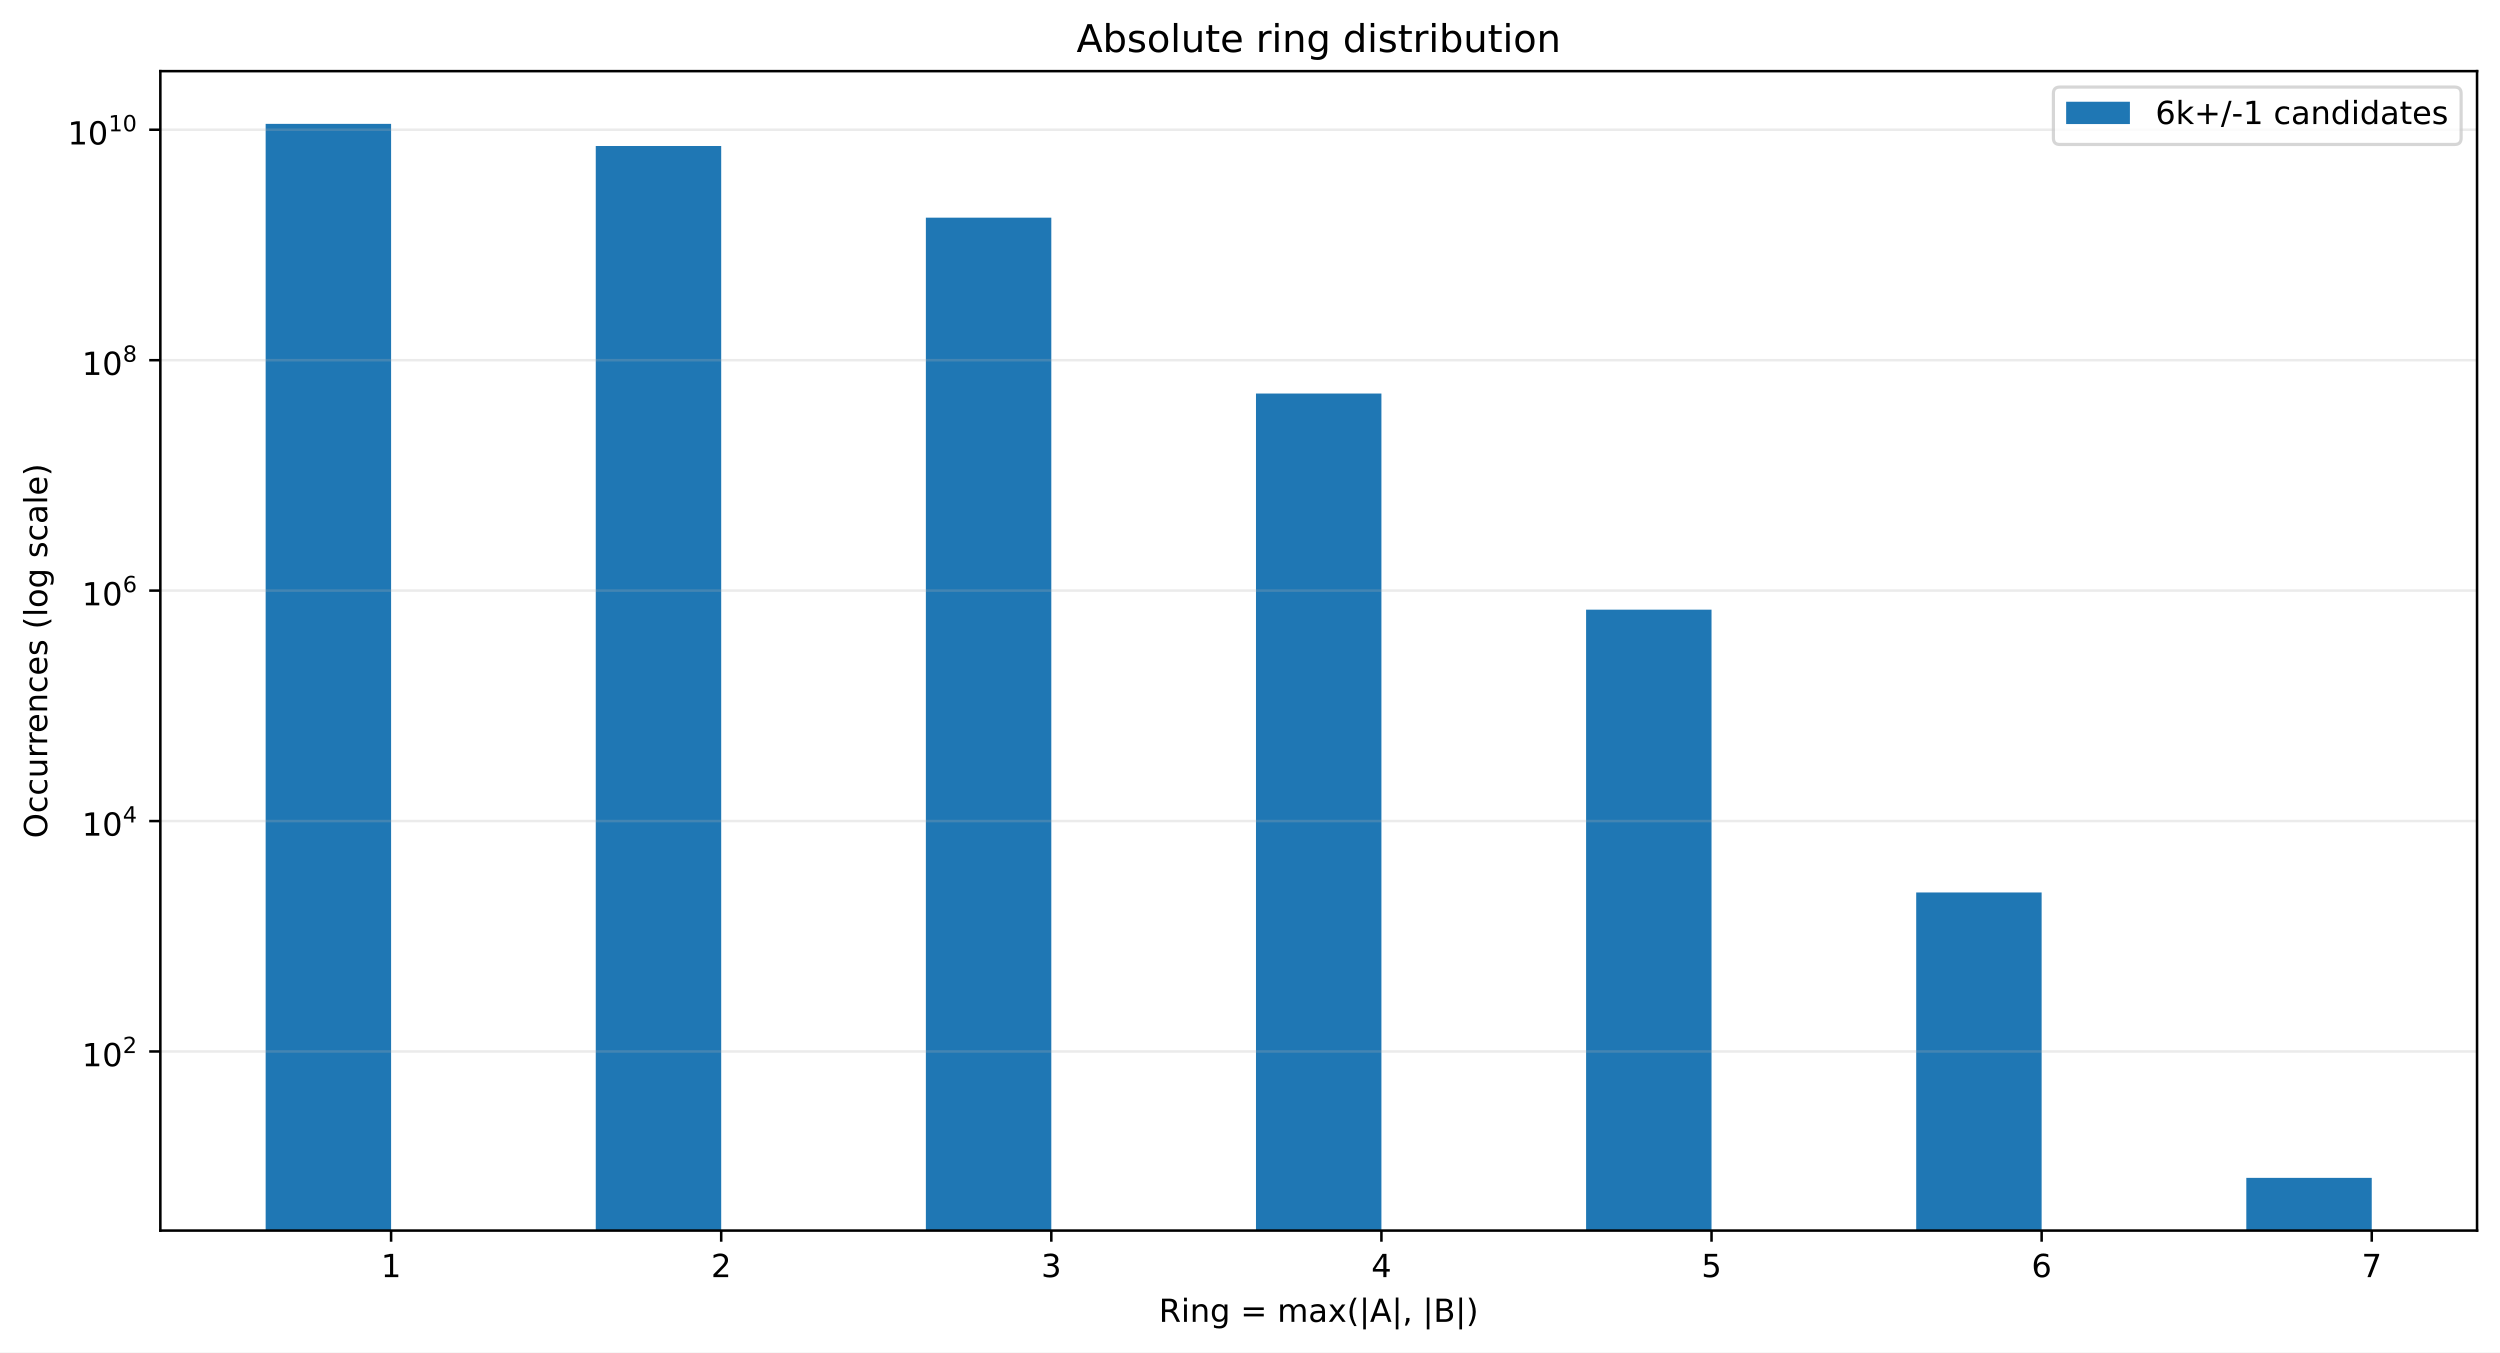
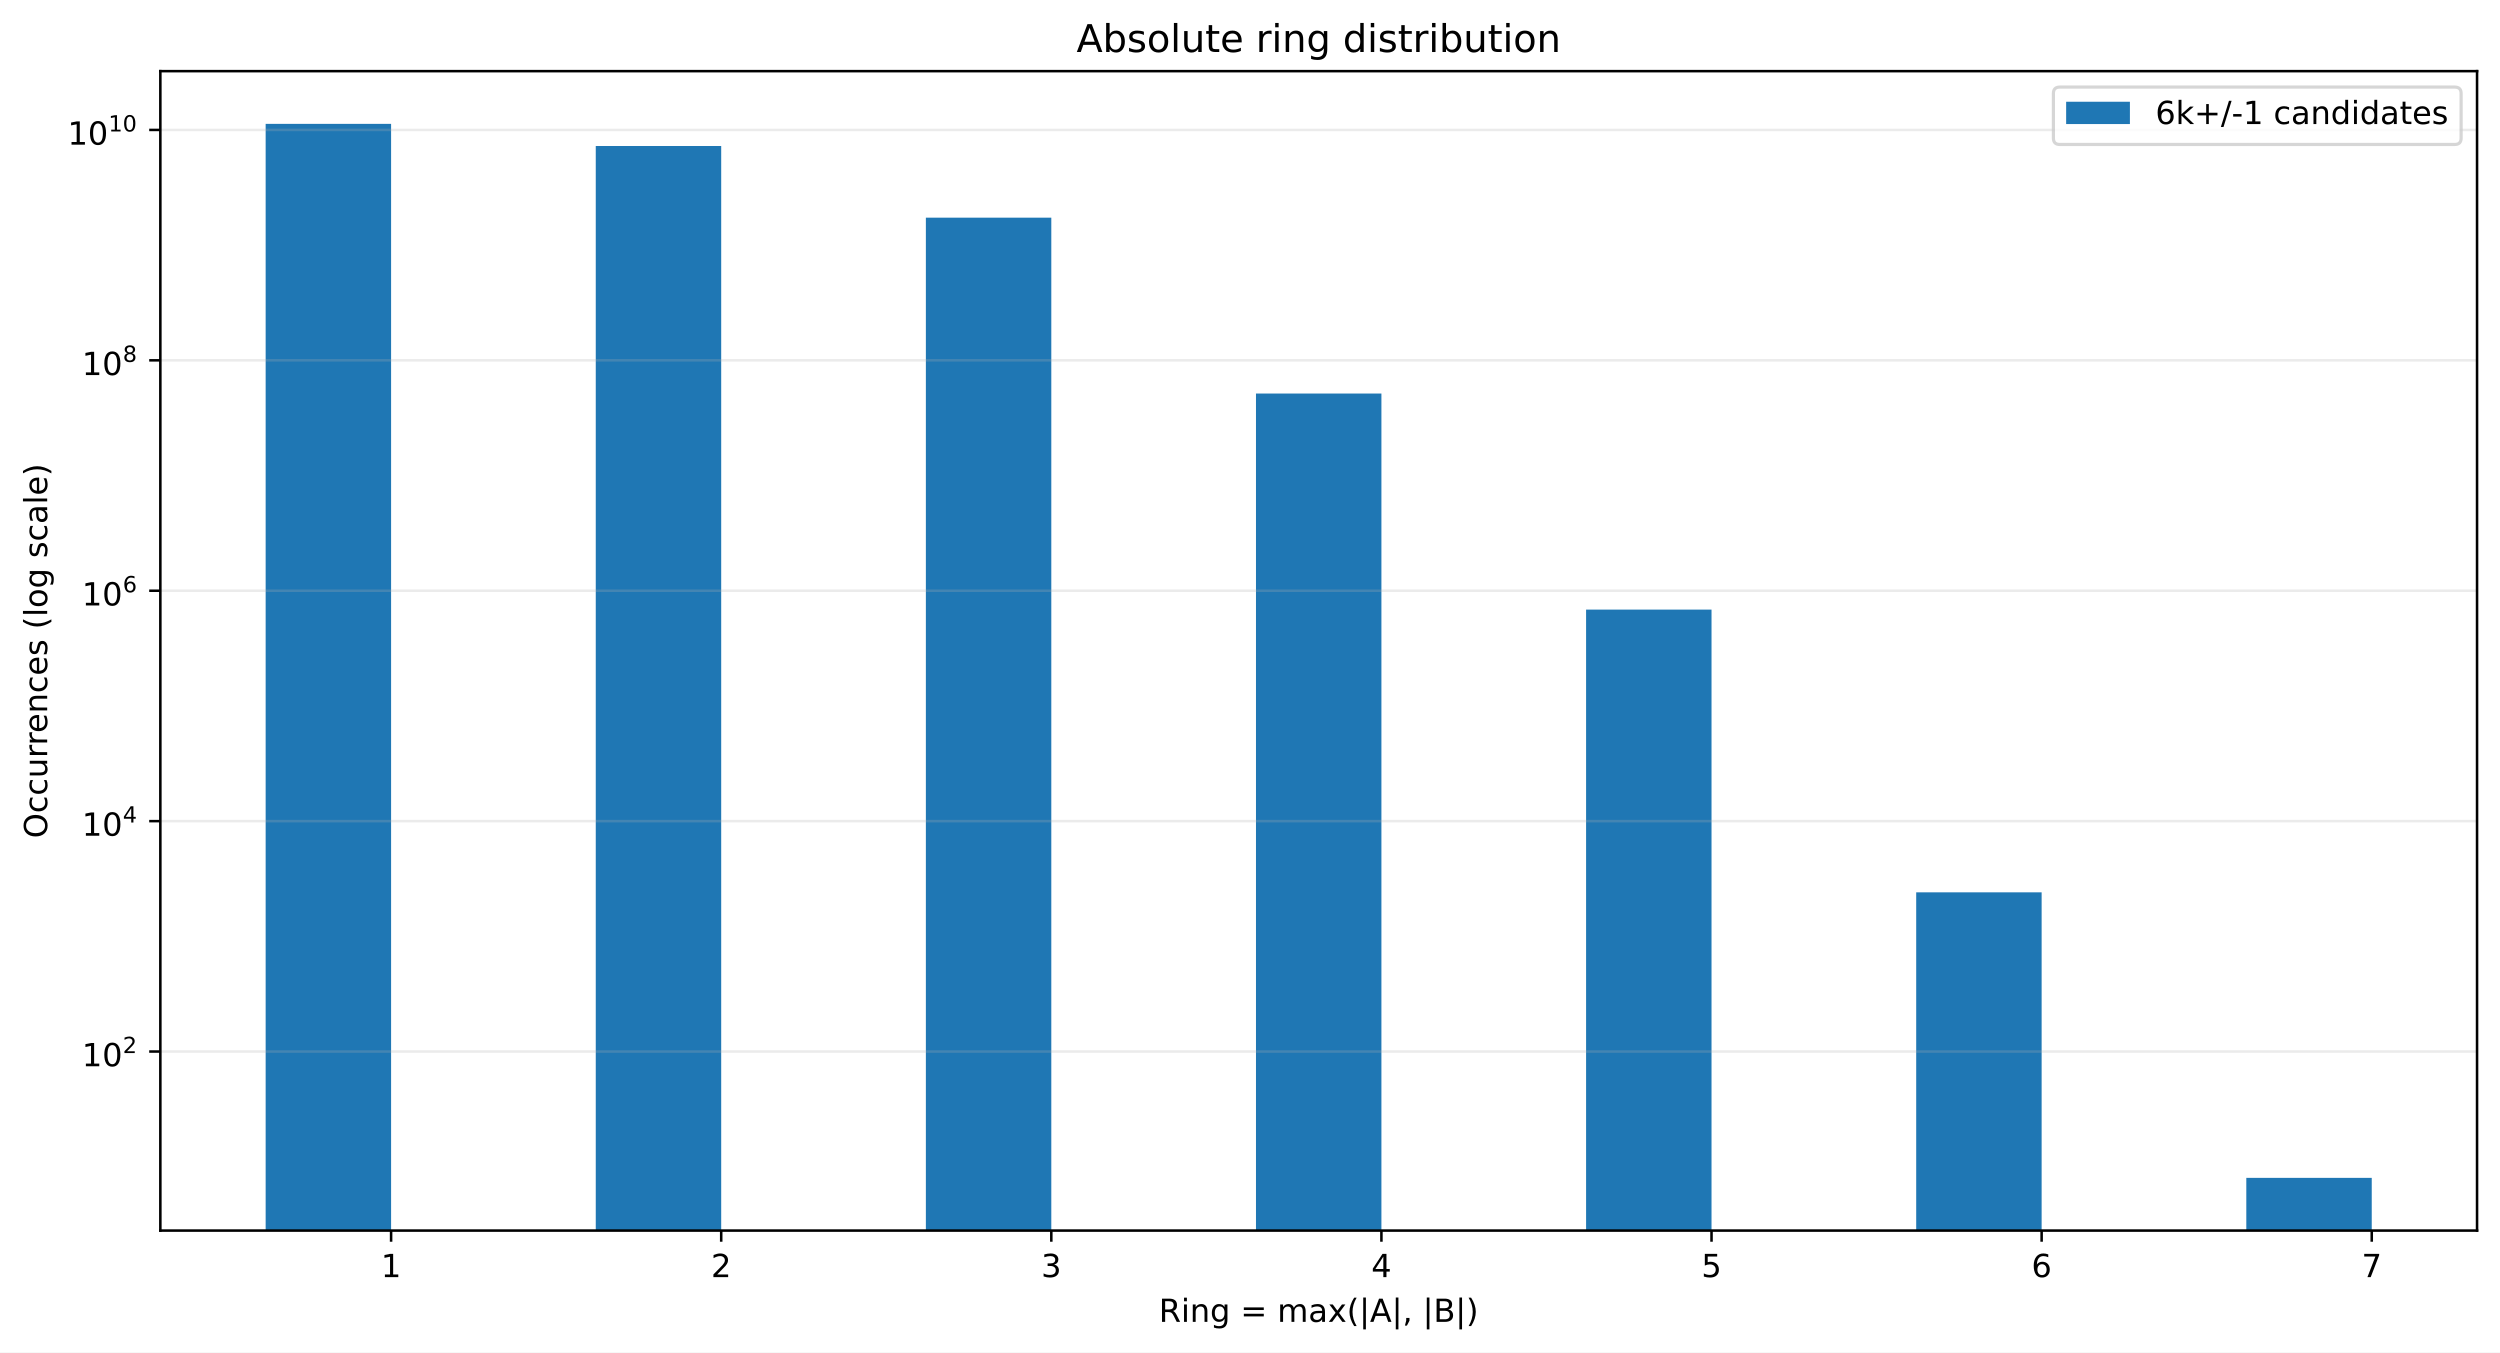
<svg xmlns="http://www.w3.org/2000/svg" xmlns:xlink="http://www.w3.org/1999/xlink" width="784.258pt" height="424.28pt" viewBox="0 0 784.258 424.28" version="1.1">
  <defs>
    <style type="text/css">*{stroke-linejoin: round; stroke-linecap: butt}</style>
  </defs>
  <g id="figure_1">
    <g id="patch_1">
      <path d="M 0 424.28  L 784.258 424.28  L 784.258 0  L 0 0  z " style="fill: #ffffff" />
    </g>
    <g id="axes_1">
      <g id="patch_2">
        <path d="M 50.301 386.036  L 777.058 386.036  L 777.058 22.318  L 50.301 22.318  z " style="fill: #ffffff" />
      </g>
      <g id="patch_3">
-         <path d="M 83.335 36546.761  L 122.687 36546.761  L 122.687 38.851  L 83.335 38.851  z " clip-path="url(#pe6fa61dcc2)" style="fill: #1f77b4" />
+         <path d="M 83.335 36540.573  L 122.687 36540.573  L 122.687 38.851  L 83.335 38.851  z " clip-path="url(#p8b583765a0)" style="fill: #1f77b4" />
      </g>
      <g id="patch_4">
-         <path d="M 186.891 36546.761  L 226.243 36546.761  L 226.243 45.808  L 186.891 45.808  z " clip-path="url(#pe6fa61dcc2)" style="fill: #1f77b4" />
+         <path d="M 186.891 36540.573  L 226.243 36540.573  L 226.243 45.807  L 186.891 45.807  z " clip-path="url(#p8b583765a0)" style="fill: #1f77b4" />
      </g>
      <g id="patch_5">
-         <path d="M 290.448 36546.761  L 329.799 36546.761  L 329.799 68.279  L 290.448 68.279  z " clip-path="url(#pe6fa61dcc2)" style="fill: #1f77b4" />
+         <path d="M 290.448 36540.573  L 329.799 36540.573  L 329.799 68.273  L 290.448 68.273  z " clip-path="url(#p8b583765a0)" style="fill: #1f77b4" />
      </g>
      <g id="patch_6">
-         <path d="M 394.004 36546.761  L 433.355 36546.761  L 433.355 123.457  L 394.004 123.457  z " clip-path="url(#pe6fa61dcc2)" style="fill: #1f77b4" />
+         <path d="M 394.004 36540.573  L 433.355 36540.573  L 433.355 123.443  L 394.004 123.443  z " clip-path="url(#p8b583765a0)" style="fill: #1f77b4" />
      </g>
      <g id="patch_7">
-         <path d="M 497.56 36546.761  L 536.912 36546.761  L 536.912 191.255  L 497.56 191.255  z " clip-path="url(#pe6fa61dcc2)" style="fill: #1f77b4" />
+         <path d="M 497.56 36540.573  L 536.912 36540.573  L 536.912 191.227  L 497.56 191.227  z " clip-path="url(#p8b583765a0)" style="fill: #1f77b4" />
      </g>
      <g id="patch_8">
-         <path d="M 601.116 36546.761  L 640.468 36546.761  L 640.468 279.969  L 601.116 279.969  z " clip-path="url(#pe6fa61dcc2)" style="fill: #1f77b4" />
+         <path d="M 601.116 36540.573  L 640.468 36540.573  L 640.468 279.925  L 601.116 279.925  z " clip-path="url(#p8b583765a0)" style="fill: #1f77b4" />
      </g>
      <g id="patch_9">
-         <path d="M 704.673 36546.761  L 744.024 36546.761  L 744.024 369.503  L 704.673 369.503  z " clip-path="url(#pe6fa61dcc2)" style="fill: #1f77b4" />
+         <path d="M 704.673 36540.573  L 744.024 36540.573  L 744.024 369.503  L 704.673 369.503  z " clip-path="url(#p8b583765a0)" style="fill: #1f77b4" />
      </g>
      <g id="matplotlib.axis_1">
        <g id="xtick_1">
          <g id="line2d_1">
            <defs>
-               <path id="m1accba9fa4" d="M 0 0  L 0 3.5  " style="stroke: #000000; stroke-width: 0.8" />
+               <path id="md845d39ee7" d="M 0 0  L 0 3.5  " style="stroke: #000000; stroke-width: 0.8" />
            </defs>
            <g>
-               <use xlink:href="#m1accba9fa4" x="122.687" y="386.036" style="stroke: #000000; stroke-width: 0.8" />
+               <use xlink:href="#md845d39ee7" x="122.687" y="386.036" style="stroke: #000000; stroke-width: 0.8" />
            </g>
          </g>
          <g id="text_1">
            <g transform="translate(119.5053 400.6334) scale(0.1 -0.1)">
              <defs>
                <path id="DejaVuSans-14" d="M 794 531  L 1825 531  L 1825 4091  L 703 3866  L 703 4441  L 1819 4666  L 2450 4666  L 2450 531  L 3481 531  L 3481 0  L 794 0  L 794 531  z " transform="scale(0.015625)" />
              </defs>
              <use xlink:href="#DejaVuSans-14" />
            </g>
          </g>
        </g>
        <g id="xtick_2">
          <g id="line2d_2">
            <g>
-               <use xlink:href="#m1accba9fa4" x="226.243" y="386.036" style="stroke: #000000; stroke-width: 0.8" />
+               <use xlink:href="#md845d39ee7" x="226.243" y="386.036" style="stroke: #000000; stroke-width: 0.8" />
            </g>
          </g>
          <g id="text_2">
            <g transform="translate(223.0616 400.6334) scale(0.1 -0.1)">
              <defs>
                <path id="DejaVuSans-15" d="M 1228 531  L 3431 531  L 3431 0  L 469 0  L 469 531  Q 828 903 1448 1529  Q 2069 2156 2228 2338  Q 2531 2678 2651 2914  Q 2772 3150 2772 3378  Q 2772 3750 2511 3984  Q 2250 4219 1831 4219  Q 1534 4219 1204 4116  Q 875 4013 500 3803  L 500 4441  Q 881 4594 1212 4672  Q 1544 4750 1819 4750  Q 2544 4750 2975 4387  Q 3406 4025 3406 3419  Q 3406 3131 3298 2873  Q 3191 2616 2906 2266  Q 2828 2175 2409 1742  Q 1991 1309 1228 531  z " transform="scale(0.015625)" />
              </defs>
              <use xlink:href="#DejaVuSans-15" />
            </g>
          </g>
        </g>
        <g id="xtick_3">
          <g id="line2d_3">
            <g>
-               <use xlink:href="#m1accba9fa4" x="329.799" y="386.036" style="stroke: #000000; stroke-width: 0.8" />
+               <use xlink:href="#md845d39ee7" x="329.799" y="386.036" style="stroke: #000000; stroke-width: 0.8" />
            </g>
          </g>
          <g id="text_3">
            <g transform="translate(326.6178 400.6334) scale(0.1 -0.1)">
              <defs>
                <path id="DejaVuSans-16" d="M 2597 2516  Q 3050 2419 3304 2112  Q 3559 1806 3559 1356  Q 3559 666 3084 287  Q 2609 -91 1734 -91  Q 1441 -91 1130 -33  Q 819 25 488 141  L 488 750  Q 750 597 1062 519  Q 1375 441 1716 441  Q 2309 441 2620 675  Q 2931 909 2931 1356  Q 2931 1769 2642 2001  Q 2353 2234 1838 2234  L 1294 2234  L 1294 2753  L 1863 2753  Q 2328 2753 2575 2939  Q 2822 3125 2822 3475  Q 2822 3834 2567 4026  Q 2313 4219 1838 4219  Q 1578 4219 1281 4162  Q 984 4106 628 3988  L 628 4550  Q 988 4650 1302 4700  Q 1616 4750 1894 4750  Q 2613 4750 3031 4423  Q 3450 4097 3450 3541  Q 3450 3153 3228 2886  Q 3006 2619 2597 2516  z " transform="scale(0.015625)" />
              </defs>
              <use xlink:href="#DejaVuSans-16" />
            </g>
          </g>
        </g>
        <g id="xtick_4">
          <g id="line2d_4">
            <g>
-               <use xlink:href="#m1accba9fa4" x="433.355" y="386.036" style="stroke: #000000; stroke-width: 0.8" />
+               <use xlink:href="#md845d39ee7" x="433.355" y="386.036" style="stroke: #000000; stroke-width: 0.8" />
            </g>
          </g>
          <g id="text_4">
            <g transform="translate(430.174 400.6334) scale(0.1 -0.1)">
              <defs>
                <path id="DejaVuSans-17" d="M 2419 4116  L 825 1625  L 2419 1625  L 2419 4116  z M 2253 4666  L 3047 4666  L 3047 1625  L 3713 1625  L 3713 1100  L 3047 1100  L 3047 0  L 2419 0  L 2419 1100  L 313 1100  L 313 1709  L 2253 4666  z " transform="scale(0.015625)" />
              </defs>
              <use xlink:href="#DejaVuSans-17" />
            </g>
          </g>
        </g>
        <g id="xtick_5">
          <g id="line2d_5">
            <g>
-               <use xlink:href="#m1accba9fa4" x="536.912" y="386.036" style="stroke: #000000; stroke-width: 0.8" />
+               <use xlink:href="#md845d39ee7" x="536.912" y="386.036" style="stroke: #000000; stroke-width: 0.8" />
            </g>
          </g>
          <g id="text_5">
            <g transform="translate(533.7303 400.6334) scale(0.1 -0.1)">
              <defs>
                <path id="DejaVuSans-18" d="M 691 4666  L 3169 4666  L 3169 4134  L 1269 4134  L 1269 2991  Q 1406 3038 1543 3061  Q 1681 3084 1819 3084  Q 2600 3084 3056 2656  Q 3513 2228 3513 1497  Q 3513 744 3044 326  Q 2575 -91 1722 -91  Q 1428 -91 1123 -41  Q 819 9 494 109  L 494 744  Q 775 591 1075 516  Q 1375 441 1709 441  Q 2250 441 2565 725  Q 2881 1009 2881 1497  Q 2881 1984 2565 2268  Q 2250 2553 1709 2553  Q 1456 2553 1204 2497  Q 953 2441 691 2322  L 691 4666  z " transform="scale(0.015625)" />
              </defs>
              <use xlink:href="#DejaVuSans-18" />
            </g>
          </g>
        </g>
        <g id="xtick_6">
          <g id="line2d_6">
            <g>
-               <use xlink:href="#m1accba9fa4" x="640.468" y="386.036" style="stroke: #000000; stroke-width: 0.8" />
+               <use xlink:href="#md845d39ee7" x="640.468" y="386.036" style="stroke: #000000; stroke-width: 0.8" />
            </g>
          </g>
          <g id="text_6">
            <g transform="translate(637.2865 400.6334) scale(0.1 -0.1)">
              <defs>
                <path id="DejaVuSans-19" d="M 2113 2584  Q 1688 2584 1439 2293  Q 1191 2003 1191 1497  Q 1191 994 1439 701  Q 1688 409 2113 409  Q 2538 409 2786 701  Q 3034 994 3034 1497  Q 3034 2003 2786 2293  Q 2538 2584 2113 2584  z M 3366 4563  L 3366 3988  Q 3128 4100 2886 4159  Q 2644 4219 2406 4219  Q 1781 4219 1451 3797  Q 1122 3375 1075 2522  Q 1259 2794 1537 2939  Q 1816 3084 2150 3084  Q 2853 3084 3261 2657  Q 3669 2231 3669 1497  Q 3669 778 3244 343  Q 2819 -91 2113 -91  Q 1303 -91 875 529  Q 447 1150 447 2328  Q 447 3434 972 4092  Q 1497 4750 2381 4750  Q 2619 4750 2861 4703  Q 3103 4656 3366 4563  z " transform="scale(0.015625)" />
              </defs>
              <use xlink:href="#DejaVuSans-19" />
            </g>
          </g>
        </g>
        <g id="xtick_7">
          <g id="line2d_7">
            <g>
-               <use xlink:href="#m1accba9fa4" x="744.024" y="386.036" style="stroke: #000000; stroke-width: 0.8" />
+               <use xlink:href="#md845d39ee7" x="744.024" y="386.036" style="stroke: #000000; stroke-width: 0.8" />
            </g>
          </g>
          <g id="text_7">
            <g transform="translate(740.8427 400.6334) scale(0.1 -0.1)">
              <defs>
                <path id="DejaVuSans-1a" d="M 525 4666  L 3525 4666  L 3525 4397  L 1831 0  L 1172 0  L 2766 4134  L 525 4134  L 525 4666  z " transform="scale(0.015625)" />
              </defs>
              <use xlink:href="#DejaVuSans-1a" />
            </g>
          </g>
        </g>
        <g id="text_8">
          <g transform="translate(363.5437 414.678) scale(0.1 -0.1)">
            <defs>
              <path id="DejaVuSans-35" d="M 2841 2188  Q 3044 2119 3236 1894  Q 3428 1669 3622 1275  L 4263 0  L 3584 0  L 2988 1197  Q 2756 1666 2539 1819  Q 2322 1972 1947 1972  L 1259 1972  L 1259 0  L 628 0  L 628 4666  L 2053 4666  Q 2853 4666 3247 4331  Q 3641 3997 3641 3322  Q 3641 2881 3436 2590  Q 3231 2300 2841 2188  z M 1259 4147  L 1259 2491  L 2053 2491  Q 2509 2491 2742 2702  Q 2975 2913 2975 3322  Q 2975 3731 2742 3939  Q 2509 4147 2053 4147  L 1259 4147  z " transform="scale(0.015625)" />
              <path id="DejaVuSans-4c" d="M 603 3500  L 1178 3500  L 1178 0  L 603 0  L 603 3500  z M 603 4863  L 1178 4863  L 1178 4134  L 603 4134  L 603 4863  z " transform="scale(0.015625)" />
              <path id="DejaVuSans-51" d="M 3513 2113  L 3513 0  L 2938 0  L 2938 2094  Q 2938 2591 2744 2837  Q 2550 3084 2163 3084  Q 1697 3084 1428 2787  Q 1159 2491 1159 1978  L 1159 0  L 581 0  L 581 3500  L 1159 3500  L 1159 2956  Q 1366 3272 1645 3428  Q 1925 3584 2291 3584  Q 2894 3584 3203 3211  Q 3513 2838 3513 2113  z " transform="scale(0.015625)" />
              <path id="DejaVuSans-4a" d="M 2906 1791  Q 2906 2416 2648 2759  Q 2391 3103 1925 3103  Q 1463 3103 1205 2759  Q 947 2416 947 1791  Q 947 1169 1205 825  Q 1463 481 1925 481  Q 2391 481 2648 825  Q 2906 1169 2906 1791  z M 3481 434  Q 3481 -459 3084 -895  Q 2688 -1331 1869 -1331  Q 1566 -1331 1297 -1286  Q 1028 -1241 775 -1147  L 775 -588  Q 1028 -725 1275 -790  Q 1522 -856 1778 -856  Q 2344 -856 2625 -561  Q 2906 -266 2906 331  L 2906 616  Q 2728 306 2450 153  Q 2172 0 1784 0  Q 1141 0 747 490  Q 353 981 353 1791  Q 353 2603 747 3093  Q 1141 3584 1784 3584  Q 2172 3584 2450 3431  Q 2728 3278 2906 2969  L 2906 3500  L 3481 3500  L 3481 434  z " transform="scale(0.015625)" />
              <path id="DejaVuSans-3" transform="scale(0.015625)" />
              <path id="DejaVuSans-20" d="M 678 2906  L 4684 2906  L 4684 2381  L 678 2381  L 678 2906  z M 678 1631  L 4684 1631  L 4684 1100  L 678 1100  L 678 1631  z " transform="scale(0.015625)" />
              <path id="DejaVuSans-50" d="M 3328 2828  Q 3544 3216 3844 3400  Q 4144 3584 4550 3584  Q 5097 3584 5394 3201  Q 5691 2819 5691 2113  L 5691 0  L 5113 0  L 5113 2094  Q 5113 2597 4934 2840  Q 4756 3084 4391 3084  Q 3944 3084 3684 2787  Q 3425 2491 3425 1978  L 3425 0  L 2847 0  L 2847 2094  Q 2847 2600 2669 2842  Q 2491 3084 2119 3084  Q 1678 3084 1418 2786  Q 1159 2488 1159 1978  L 1159 0  L 581 0  L 581 3500  L 1159 3500  L 1159 2956  Q 1356 3278 1631 3431  Q 1906 3584 2284 3584  Q 2666 3584 2933 3390  Q 3200 3197 3328 2828  z " transform="scale(0.015625)" />
              <path id="DejaVuSans-44" d="M 2194 1759  Q 1497 1759 1228 1600  Q 959 1441 959 1056  Q 959 750 1161 570  Q 1363 391 1709 391  Q 2188 391 2477 730  Q 2766 1069 2766 1631  L 2766 1759  L 2194 1759  z M 3341 1997  L 3341 0  L 2766 0  L 2766 531  Q 2569 213 2275 61  Q 1981 -91 1556 -91  Q 1019 -91 701 211  Q 384 513 384 1019  Q 384 1609 779 1909  Q 1175 2209 1959 2209  L 2766 2209  L 2766 2266  Q 2766 2663 2505 2880  Q 2244 3097 1772 3097  Q 1472 3097 1187 3025  Q 903 2953 641 2809  L 641 3341  Q 956 3463 1253 3523  Q 1550 3584 1831 3584  Q 2591 3584 2966 3190  Q 3341 2797 3341 1997  z " transform="scale(0.015625)" />
              <path id="DejaVuSans-5b" d="M 3513 3500  L 2247 1797  L 3578 0  L 2900 0  L 1881 1375  L 863 0  L 184 0  L 1544 1831  L 300 3500  L 978 3500  L 1906 2253  L 2834 3500  L 3513 3500  z " transform="scale(0.015625)" />
              <path id="DejaVuSans-b" d="M 1984 4856  Q 1566 4138 1362 3434  Q 1159 2731 1159 2009  Q 1159 1288 1364 580  Q 1569 -128 1984 -844  L 1484 -844  Q 1016 -109 783 600  Q 550 1309 550 2009  Q 550 2706 781 3412  Q 1013 4119 1484 4856  L 1984 4856  z " transform="scale(0.015625)" />
              <path id="DejaVuSans-5f" d="M 1344 4891  L 1344 -1509  L 813 -1509  L 813 4891  L 1344 4891  z " transform="scale(0.015625)" />
              <path id="DejaVuSans-24" d="M 2188 4044  L 1331 1722  L 3047 1722  L 2188 4044  z M 1831 4666  L 2547 4666  L 4325 0  L 3669 0  L 3244 1197  L 1141 1197  L 716 0  L 50 0  L 1831 4666  z " transform="scale(0.015625)" />
              <path id="DejaVuSans-f" d="M 750 794  L 1409 794  L 1409 256  L 897 -744  L 494 -744  L 750 256  L 750 794  z " transform="scale(0.015625)" />
              <path id="DejaVuSans-25" d="M 1259 2228  L 1259 519  L 2272 519  Q 2781 519 3026 730  Q 3272 941 3272 1375  Q 3272 1813 3026 2020  Q 2781 2228 2272 2228  L 1259 2228  z M 1259 4147  L 1259 2741  L 2194 2741  Q 2656 2741 2882 2914  Q 3109 3088 3109 3444  Q 3109 3797 2882 3972  Q 2656 4147 2194 4147  L 1259 4147  z M 628 4666  L 2241 4666  Q 2963 4666 3353 4366  Q 3744 4066 3744 3513  Q 3744 3084 3544 2831  Q 3344 2578 2956 2516  Q 3422 2416 3680 2098  Q 3938 1781 3938 1306  Q 3938 681 3513 340  Q 3088 0 2303 0  L 628 0  L 628 4666  z " transform="scale(0.015625)" />
              <path id="DejaVuSans-c" d="M 513 4856  L 1013 4856  Q 1481 4119 1714 3412  Q 1947 2706 1947 2009  Q 1947 1309 1714 600  Q 1481 -109 1013 -844  L 513 -844  Q 928 -128 1133 580  Q 1338 1288 1338 2009  Q 1338 2731 1133 3434  Q 928 4138 513 4856  z " transform="scale(0.015625)" />
            </defs>
            <use xlink:href="#DejaVuSans-35" />
            <use xlink:href="#DejaVuSans-4c" transform="translate(69.48438 0)" />
            <use xlink:href="#DejaVuSans-51" transform="translate(97.26562 0)" />
            <use xlink:href="#DejaVuSans-4a" transform="translate(160.6406 0)" />
            <use xlink:href="#DejaVuSans-3" transform="translate(224.125 0)" />
            <use xlink:href="#DejaVuSans-20" transform="translate(255.9062 0)" />
            <use xlink:href="#DejaVuSans-3" transform="translate(339.7031 0)" />
            <use xlink:href="#DejaVuSans-50" transform="translate(371.4844 0)" />
            <use xlink:href="#DejaVuSans-44" transform="translate(468.8906 0)" />
            <use xlink:href="#DejaVuSans-5b" transform="translate(530.1719 0)" />
            <use xlink:href="#DejaVuSans-b" transform="translate(589.3594 0)" />
            <use xlink:href="#DejaVuSans-5f" transform="translate(628.375 0)" />
            <use xlink:href="#DejaVuSans-24" transform="translate(662.0625 0)" />
            <use xlink:href="#DejaVuSans-5f" transform="translate(730.4688 0)" />
            <use xlink:href="#DejaVuSans-f" transform="translate(764.1562 0)" />
            <use xlink:href="#DejaVuSans-3" transform="translate(795.9375 0)" />
            <use xlink:href="#DejaVuSans-5f" transform="translate(827.7188 0)" />
            <use xlink:href="#DejaVuSans-25" transform="translate(861.4062 0)" />
            <use xlink:href="#DejaVuSans-5f" transform="translate(930.0156 0)" />
            <use xlink:href="#DejaVuSans-c" transform="translate(963.7031 0)" />
          </g>
        </g>
      </g>
      <g id="matplotlib.axis_2">
        <g id="ytick_1">
          <g id="line2d_8">
-             <path d="M 50.301 329.856  L 777.058 329.856  " clip-path="url(#pe6fa61dcc2)" style="fill: none; stroke: #b0b0b0; stroke-opacity: 0.25; stroke-width: 0.8; stroke-linecap: square" />
+             <path d="M 50.301 329.863  L 777.058 329.863  " clip-path="url(#p8b583765a0)" style="fill: none; stroke: #b0b0b0; stroke-opacity: 0.25; stroke-width: 0.8; stroke-linecap: square" />
          </g>
          <g id="line2d_9">
            <defs>
-               <path id="m44352c787c" d="M 0 0  L -3.5 0  " style="stroke: #000000; stroke-width: 0.8" />
+               <path id="ma8e7c91687" d="M 0 0  L -3.5 0  " style="stroke: #000000; stroke-width: 0.8" />
            </defs>
            <g>
-               <use xlink:href="#m44352c787c" x="50.301" y="329.856" style="stroke: #000000; stroke-width: 0.8" />
+               <use xlink:href="#ma8e7c91687" x="50.301" y="329.863" style="stroke: #000000; stroke-width: 0.8" />
            </g>
          </g>
          <g id="text_9">
-             <g transform="translate(25.70078 334.5558) scale(0.1 -0.1)">
+             <g transform="translate(25.70078 334.5626) scale(0.1 -0.1)">
              <defs>
                <path id="DejaVuSans-13" d="M 2034 4250  Q 1547 4250 1301 3770  Q 1056 3291 1056 2328  Q 1056 1369 1301 889  Q 1547 409 2034 409  Q 2525 409 2770 889  Q 3016 1369 3016 2328  Q 3016 3291 2770 3770  Q 2525 4250 2034 4250  z M 2034 4750  Q 2819 4750 3233 4129  Q 3647 3509 3647 2328  Q 3647 1150 3233 529  Q 2819 -91 2034 -91  Q 1250 -91 836 529  Q 422 1150 422 2328  Q 422 3509 836 4129  Q 1250 4750 2034 4750  z " transform="scale(0.015625)" />
              </defs>
              <use xlink:href="#DejaVuSans-14" transform="translate(0 0.746875)" />
              <use xlink:href="#DejaVuSans-13" transform="translate(63.62305 0.746875)" />
              <use xlink:href="#DejaVuSans-15" transform="translate(128.2031 42.04688) scale(0.7)" />
            </g>
          </g>
        </g>
        <g id="ytick_2">
          <g id="line2d_10">
-             <path d="M 50.301 257.567  L 777.058 257.567  " clip-path="url(#pe6fa61dcc2)" style="fill: none; stroke: #b0b0b0; stroke-opacity: 0.25; stroke-width: 0.8; stroke-linecap: square" />
+             <path d="M 50.301 257.586  L 777.058 257.586  " clip-path="url(#p8b583765a0)" style="fill: none; stroke: #b0b0b0; stroke-opacity: 0.25; stroke-width: 0.8; stroke-linecap: square" />
          </g>
          <g id="line2d_11">
            <g>
-               <use xlink:href="#m44352c787c" x="50.301" y="257.567" style="stroke: #000000; stroke-width: 0.8" />
+               <use xlink:href="#ma8e7c91687" x="50.301" y="257.586" style="stroke: #000000; stroke-width: 0.8" />
            </g>
          </g>
          <g id="text_10">
-             <g transform="translate(25.70078 262.2165) scale(0.1 -0.1)">
+             <g transform="translate(25.70078 262.2357) scale(0.1 -0.1)">
              <use xlink:href="#DejaVuSans-14" transform="translate(0 0.665625)" />
              <use xlink:href="#DejaVuSans-13" transform="translate(63.62305 0.665625)" />
              <use xlink:href="#DejaVuSans-17" transform="translate(128.2031 41.96563) scale(0.7)" />
            </g>
          </g>
        </g>
        <g id="ytick_3">
          <g id="line2d_12">
-             <path d="M 50.301 185.277  L 777.058 185.277  " clip-path="url(#pe6fa61dcc2)" style="fill: none; stroke: #b0b0b0; stroke-opacity: 0.25; stroke-width: 0.8; stroke-linecap: square" />
+             <path d="M 50.301 185.309  L 777.058 185.309  " clip-path="url(#p8b583765a0)" style="fill: none; stroke: #b0b0b0; stroke-opacity: 0.25; stroke-width: 0.8; stroke-linecap: square" />
          </g>
          <g id="line2d_13">
            <g>
-               <use xlink:href="#m44352c787c" x="50.301" y="185.277" style="stroke: #000000; stroke-width: 0.8" />
+               <use xlink:href="#ma8e7c91687" x="50.301" y="185.309" style="stroke: #000000; stroke-width: 0.8" />
            </g>
          </g>
          <g id="text_11">
-             <g transform="translate(25.70078 189.9773) scale(0.1 -0.1)">
+             <g transform="translate(25.70078 190.0088) scale(0.1 -0.1)">
              <use xlink:href="#DejaVuSans-14" transform="translate(0 0.746875)" />
              <use xlink:href="#DejaVuSans-13" transform="translate(63.62305 0.746875)" />
              <use xlink:href="#DejaVuSans-19" transform="translate(128.2031 42.04688) scale(0.7)" />
            </g>
          </g>
        </g>
        <g id="ytick_4">
          <g id="line2d_14">
-             <path d="M 50.301 112.988  L 777.058 112.988  " clip-path="url(#pe6fa61dcc2)" style="fill: none; stroke: #b0b0b0; stroke-opacity: 0.25; stroke-width: 0.8; stroke-linecap: square" />
+             <path d="M 50.301 113.032  L 777.058 113.032  " clip-path="url(#p8b583765a0)" style="fill: none; stroke: #b0b0b0; stroke-opacity: 0.25; stroke-width: 0.8; stroke-linecap: square" />
          </g>
          <g id="line2d_15">
            <g>
-               <use xlink:href="#m44352c787c" x="50.301" y="112.988" style="stroke: #000000; stroke-width: 0.8" />
+               <use xlink:href="#ma8e7c91687" x="50.301" y="113.032" style="stroke: #000000; stroke-width: 0.8" />
            </g>
          </g>
          <g id="text_12">
-             <g transform="translate(25.70078 117.6881) scale(0.1 -0.1)">
+             <g transform="translate(25.70078 117.7319) scale(0.1 -0.1)">
              <defs>
                <path id="DejaVuSans-1b" d="M 2034 2216  Q 1584 2216 1326 1975  Q 1069 1734 1069 1313  Q 1069 891 1326 650  Q 1584 409 2034 409  Q 2484 409 2743 651  Q 3003 894 3003 1313  Q 3003 1734 2745 1975  Q 2488 2216 2034 2216  z M 1403 2484  Q 997 2584 770 2862  Q 544 3141 544 3541  Q 544 4100 942 4425  Q 1341 4750 2034 4750  Q 2731 4750 3128 4425  Q 3525 4100 3525 3541  Q 3525 3141 3298 2862  Q 3072 2584 2669 2484  Q 3125 2378 3379 2068  Q 3634 1759 3634 1313  Q 3634 634 3220 271  Q 2806 -91 2034 -91  Q 1263 -91 848 271  Q 434 634 434 1313  Q 434 1759 690 2068  Q 947 2378 1403 2484  z M 1172 3481  Q 1172 3119 1398 2916  Q 1625 2713 2034 2713  Q 2441 2713 2670 2916  Q 2900 3119 2900 3481  Q 2900 3844 2670 4047  Q 2441 4250 2034 4250  Q 1625 4250 1398 4047  Q 1172 3844 1172 3481  z " transform="scale(0.015625)" />
              </defs>
              <use xlink:href="#DejaVuSans-14" transform="translate(0 0.746875)" />
              <use xlink:href="#DejaVuSans-13" transform="translate(63.62305 0.746875)" />
              <use xlink:href="#DejaVuSans-1b" transform="translate(128.2031 42.04688) scale(0.7)" />
            </g>
          </g>
        </g>
        <g id="ytick_5">
          <g id="line2d_16">
-             <path d="M 50.301 40.699  L 777.058 40.699  " clip-path="url(#pe6fa61dcc2)" style="fill: none; stroke: #b0b0b0; stroke-opacity: 0.25; stroke-width: 0.8; stroke-linecap: square" />
+             <path d="M 50.301 40.755  L 777.058 40.755  " clip-path="url(#p8b583765a0)" style="fill: none; stroke: #b0b0b0; stroke-opacity: 0.25; stroke-width: 0.8; stroke-linecap: square" />
          </g>
          <g id="line2d_17">
            <g>
-               <use xlink:href="#m44352c787c" x="50.301" y="40.699" style="stroke: #000000; stroke-width: 0.8" />
+               <use xlink:href="#ma8e7c91687" x="50.301" y="40.755" style="stroke: #000000; stroke-width: 0.8" />
            </g>
          </g>
          <g id="text_13">
-             <g transform="translate(21.20078 45.39885) scale(0.1 -0.1)">
+             <g transform="translate(21.20078 45.45508) scale(0.1 -0.1)">
              <use xlink:href="#DejaVuSans-14" transform="translate(0 0.746875)" />
              <use xlink:href="#DejaVuSans-13" transform="translate(63.62305 0.746875)" />
              <use xlink:href="#DejaVuSans-14" transform="translate(128.2031 42.04688) scale(0.7)" />
              <use xlink:href="#DejaVuSans-13" transform="translate(172.7393 42.04688) scale(0.7)" />
            </g>
          </g>
        </g>
        <g id="text_14">
          <g transform="translate(14.79844 262.9551) rotate(-90) scale(0.1 -0.1)">
            <defs>
              <path id="DejaVuSans-32" d="M 2522 4238  Q 1834 4238 1429 3725  Q 1025 3213 1025 2328  Q 1025 1447 1429 934  Q 1834 422 2522 422  Q 3209 422 3611 934  Q 4013 1447 4013 2328  Q 4013 3213 3611 3725  Q 3209 4238 2522 4238  z M 2522 4750  Q 3503 4750 4090 4092  Q 4678 3434 4678 2328  Q 4678 1225 4090 567  Q 3503 -91 2522 -91  Q 1538 -91 948 565  Q 359 1222 359 2328  Q 359 3434 948 4092  Q 1538 4750 2522 4750  z " transform="scale(0.015625)" />
              <path id="DejaVuSans-46" d="M 3122 3366  L 3122 2828  Q 2878 2963 2633 3030  Q 2388 3097 2138 3097  Q 1578 3097 1268 2742  Q 959 2388 959 1747  Q 959 1106 1268 751  Q 1578 397 2138 397  Q 2388 397 2633 464  Q 2878 531 3122 666  L 3122 134  Q 2881 22 2623 -34  Q 2366 -91 2075 -91  Q 1284 -91 818 406  Q 353 903 353 1747  Q 353 2603 823 3093  Q 1294 3584 2113 3584  Q 2378 3584 2631 3529  Q 2884 3475 3122 3366  z " transform="scale(0.015625)" />
              <path id="DejaVuSans-58" d="M 544 1381  L 544 3500  L 1119 3500  L 1119 1403  Q 1119 906 1312 657  Q 1506 409 1894 409  Q 2359 409 2629 706  Q 2900 1003 2900 1516  L 2900 3500  L 3475 3500  L 3475 0  L 2900 0  L 2900 538  Q 2691 219 2414 64  Q 2138 -91 1772 -91  Q 1169 -91 856 284  Q 544 659 544 1381  z M 1991 3584  L 1991 3584  z " transform="scale(0.015625)" />
              <path id="DejaVuSans-55" d="M 2631 2963  Q 2534 3019 2420 3045  Q 2306 3072 2169 3072  Q 1681 3072 1420 2755  Q 1159 2438 1159 1844  L 1159 0  L 581 0  L 581 3500  L 1159 3500  L 1159 2956  Q 1341 3275 1631 3429  Q 1922 3584 2338 3584  Q 2397 3584 2469 3576  Q 2541 3569 2628 3553  L 2631 2963  z " transform="scale(0.015625)" />
              <path id="DejaVuSans-48" d="M 3597 1894  L 3597 1613  L 953 1613  Q 991 1019 1311 708  Q 1631 397 2203 397  Q 2534 397 2845 478  Q 3156 559 3463 722  L 3463 178  Q 3153 47 2828 -22  Q 2503 -91 2169 -91  Q 1331 -91 842 396  Q 353 884 353 1716  Q 353 2575 817 3079  Q 1281 3584 2069 3584  Q 2775 3584 3186 3129  Q 3597 2675 3597 1894  z M 3022 2063  Q 3016 2534 2758 2815  Q 2500 3097 2075 3097  Q 1594 3097 1305 2825  Q 1016 2553 972 2059  L 3022 2063  z " transform="scale(0.015625)" />
              <path id="DejaVuSans-56" d="M 2834 3397  L 2834 2853  Q 2591 2978 2328 3040  Q 2066 3103 1784 3103  Q 1356 3103 1142 2972  Q 928 2841 928 2578  Q 928 2378 1081 2264  Q 1234 2150 1697 2047  L 1894 2003  Q 2506 1872 2764 1633  Q 3022 1394 3022 966  Q 3022 478 2636 193  Q 2250 -91 1575 -91  Q 1294 -91 989 -36  Q 684 19 347 128  L 347 722  Q 666 556 975 473  Q 1284 391 1588 391  Q 1994 391 2212 530  Q 2431 669 2431 922  Q 2431 1156 2273 1281  Q 2116 1406 1581 1522  L 1381 1569  Q 847 1681 609 1914  Q 372 2147 372 2553  Q 372 3047 722 3315  Q 1072 3584 1716 3584  Q 2034 3584 2315 3537  Q 2597 3491 2834 3397  z " transform="scale(0.015625)" />
              <path id="DejaVuSans-4f" d="M 603 4863  L 1178 4863  L 1178 0  L 603 0  L 603 4863  z " transform="scale(0.015625)" />
              <path id="DejaVuSans-52" d="M 1959 3097  Q 1497 3097 1228 2736  Q 959 2375 959 1747  Q 959 1119 1226 758  Q 1494 397 1959 397  Q 2419 397 2687 759  Q 2956 1122 2956 1747  Q 2956 2369 2687 2733  Q 2419 3097 1959 3097  z M 1959 3584  Q 2709 3584 3137 3096  Q 3566 2609 3566 1747  Q 3566 888 3137 398  Q 2709 -91 1959 -91  Q 1206 -91 779 398  Q 353 888 353 1747  Q 353 2609 779 3096  Q 1206 3584 1959 3584  z " transform="scale(0.015625)" />
            </defs>
            <use xlink:href="#DejaVuSans-32" />
            <use xlink:href="#DejaVuSans-46" transform="translate(78.71875 0)" />
            <use xlink:href="#DejaVuSans-46" transform="translate(133.7031 0)" />
            <use xlink:href="#DejaVuSans-58" transform="translate(188.6875 0)" />
            <use xlink:href="#DejaVuSans-55" transform="translate(252.0625 0)" />
            <use xlink:href="#DejaVuSans-55" transform="translate(291.4219 0)" />
            <use xlink:href="#DejaVuSans-48" transform="translate(330.3281 0)" />
            <use xlink:href="#DejaVuSans-51" transform="translate(391.8594 0)" />
            <use xlink:href="#DejaVuSans-46" transform="translate(455.2344 0)" />
            <use xlink:href="#DejaVuSans-48" transform="translate(510.2188 0)" />
            <use xlink:href="#DejaVuSans-56" transform="translate(571.75 0)" />
            <use xlink:href="#DejaVuSans-3" transform="translate(623.8438 0)" />
            <use xlink:href="#DejaVuSans-b" transform="translate(655.625 0)" />
            <use xlink:href="#DejaVuSans-4f" transform="translate(694.6406 0)" />
            <use xlink:href="#DejaVuSans-52" transform="translate(722.4219 0)" />
            <use xlink:href="#DejaVuSans-4a" transform="translate(783.6094 0)" />
            <use xlink:href="#DejaVuSans-3" transform="translate(847.0938 0)" />
            <use xlink:href="#DejaVuSans-56" transform="translate(878.875 0)" />
            <use xlink:href="#DejaVuSans-46" transform="translate(930.9688 0)" />
            <use xlink:href="#DejaVuSans-44" transform="translate(985.9531 0)" />
            <use xlink:href="#DejaVuSans-4f" transform="translate(1047.234 0)" />
            <use xlink:href="#DejaVuSans-48" transform="translate(1075.016 0)" />
            <use xlink:href="#DejaVuSans-c" transform="translate(1136.547 0)" />
          </g>
        </g>
      </g>
      <g id="patch_10">
        <path d="M 50.301 386.036  L 50.301 22.318  " style="fill: none; stroke: #000000; stroke-width: 0.8; stroke-linejoin: miter; stroke-linecap: square" />
      </g>
      <g id="patch_11">
        <path d="M 777.058 386.036  L 777.058 22.318  " style="fill: none; stroke: #000000; stroke-width: 0.8; stroke-linejoin: miter; stroke-linecap: square" />
      </g>
      <g id="patch_12">
        <path d="M 50.301 386.036  L 777.058 386.036  " style="fill: none; stroke: #000000; stroke-width: 0.8; stroke-linejoin: miter; stroke-linecap: square" />
      </g>
      <g id="patch_13">
        <path d="M 50.301 22.318  L 777.058 22.318  " style="fill: none; stroke: #000000; stroke-width: 0.8; stroke-linejoin: miter; stroke-linecap: square" />
      </g>
      <g id="text_15">
        <g transform="translate(337.7055 16.31812) scale(0.12 -0.12)">
          <defs>
            <path id="DejaVuSans-45" d="M 3116 1747  Q 3116 2381 2855 2742  Q 2594 3103 2138 3103  Q 1681 3103 1420 2742  Q 1159 2381 1159 1747  Q 1159 1113 1420 752  Q 1681 391 2138 391  Q 2594 391 2855 752  Q 3116 1113 3116 1747  z M 1159 2969  Q 1341 3281 1617 3432  Q 1894 3584 2278 3584  Q 2916 3584 3314 3078  Q 3713 2572 3713 1747  Q 3713 922 3314 415  Q 2916 -91 2278 -91  Q 1894 -91 1617 61  Q 1341 213 1159 525  L 1159 0  L 581 0  L 581 4863  L 1159 4863  L 1159 2969  z " transform="scale(0.015625)" />
            <path id="DejaVuSans-57" d="M 1172 4494  L 1172 3500  L 2356 3500  L 2356 3053  L 1172 3053  L 1172 1153  Q 1172 725 1289 603  Q 1406 481 1766 481  L 2356 481  L 2356 0  L 1766 0  Q 1100 0 847 248  Q 594 497 594 1153  L 594 3053  L 172 3053  L 172 3500  L 594 3500  L 594 4494  L 1172 4494  z " transform="scale(0.015625)" />
            <path id="DejaVuSans-47" d="M 2906 2969  L 2906 4863  L 3481 4863  L 3481 0  L 2906 0  L 2906 525  Q 2725 213 2448 61  Q 2172 -91 1784 -91  Q 1150 -91 751 415  Q 353 922 353 1747  Q 353 2572 751 3078  Q 1150 3584 1784 3584  Q 2172 3584 2448 3432  Q 2725 3281 2906 2969  z M 947 1747  Q 947 1113 1208 752  Q 1469 391 1925 391  Q 2381 391 2643 752  Q 2906 1113 2906 1747  Q 2906 2381 2643 2742  Q 2381 3103 1925 3103  Q 1469 3103 1208 2742  Q 947 2381 947 1747  z " transform="scale(0.015625)" />
          </defs>
          <use xlink:href="#DejaVuSans-24" />
          <use xlink:href="#DejaVuSans-45" transform="translate(68.40625 0)" />
          <use xlink:href="#DejaVuSans-56" transform="translate(131.8906 0)" />
          <use xlink:href="#DejaVuSans-52" transform="translate(183.9844 0)" />
          <use xlink:href="#DejaVuSans-4f" transform="translate(245.1719 0)" />
          <use xlink:href="#DejaVuSans-58" transform="translate(272.9531 0)" />
          <use xlink:href="#DejaVuSans-57" transform="translate(336.3281 0)" />
          <use xlink:href="#DejaVuSans-48" transform="translate(375.5312 0)" />
          <use xlink:href="#DejaVuSans-3" transform="translate(437.0625 0)" />
          <use xlink:href="#DejaVuSans-55" transform="translate(468.8438 0)" />
          <use xlink:href="#DejaVuSans-4c" transform="translate(509.9531 0)" />
          <use xlink:href="#DejaVuSans-51" transform="translate(537.7344 0)" />
          <use xlink:href="#DejaVuSans-4a" transform="translate(601.1094 0)" />
          <use xlink:href="#DejaVuSans-3" transform="translate(664.5938 0)" />
          <use xlink:href="#DejaVuSans-47" transform="translate(696.375 0)" />
          <use xlink:href="#DejaVuSans-4c" transform="translate(759.8594 0)" />
          <use xlink:href="#DejaVuSans-56" transform="translate(787.6406 0)" />
          <use xlink:href="#DejaVuSans-57" transform="translate(839.7344 0)" />
          <use xlink:href="#DejaVuSans-55" transform="translate(878.9375 0)" />
          <use xlink:href="#DejaVuSans-4c" transform="translate(920.0469 0)" />
          <use xlink:href="#DejaVuSans-45" transform="translate(947.8281 0)" />
          <use xlink:href="#DejaVuSans-58" transform="translate(1011.312 0)" />
          <use xlink:href="#DejaVuSans-57" transform="translate(1074.688 0)" />
          <use xlink:href="#DejaVuSans-4c" transform="translate(1113.891 0)" />
          <use xlink:href="#DejaVuSans-52" transform="translate(1141.672 0)" />
          <use xlink:href="#DejaVuSans-51" transform="translate(1202.859 0)" />
        </g>
      </g>
      <g id="legend_1">
        <g id="patch_14">
          <path d="M 646.158 45.319  L 770.058 45.319  Q 772.058 45.319 772.058 43.319  L 772.058 29.318  Q 772.058 27.318 770.058 27.318  L 646.158 27.318  Q 644.158 27.318 644.158 29.318  L 644.158 43.319  Q 644.158 45.319 646.158 45.319  z " style="fill: #ffffff; opacity: 0.8; stroke: #cccccc; stroke-linejoin: miter" />
        </g>
        <g id="patch_15">
          <path d="M 648.158 38.917  L 668.158 38.917  L 668.158 31.917  L 648.158 31.917  z " style="fill: #1f77b4" />
        </g>
        <g id="text_16">
          <g transform="translate(676.1584 38.91656) scale(0.1 -0.1)">
            <defs>
              <path id="DejaVuSans-4e" d="M 581 4863  L 1159 4863  L 1159 1991  L 2875 3500  L 3609 3500  L 1753 1863  L 3688 0  L 2938 0  L 1159 1709  L 1159 0  L 581 0  L 581 4863  z " transform="scale(0.015625)" />
              <path id="DejaVuSans-e" d="M 2944 4013  L 2944 2272  L 4684 2272  L 4684 1741  L 2944 1741  L 2944 0  L 2419 0  L 2419 1741  L 678 1741  L 678 2272  L 2419 2272  L 2419 4013  L 2944 4013  z " transform="scale(0.015625)" />
              <path id="DejaVuSans-12" d="M 1625 4666  L 2156 4666  L 531 -594  L 0 -594  L 1625 4666  z " transform="scale(0.015625)" />
              <path id="DejaVuSans-10" d="M 313 2009  L 1997 2009  L 1997 1497  L 313 1497  L 313 2009  z " transform="scale(0.015625)" />
            </defs>
            <use xlink:href="#DejaVuSans-19" />
            <use xlink:href="#DejaVuSans-4e" transform="translate(63.625 0)" />
            <use xlink:href="#DejaVuSans-e" transform="translate(121.5312 0)" />
            <use xlink:href="#DejaVuSans-12" transform="translate(205.3281 0)" />
            <use xlink:href="#DejaVuSans-10" transform="translate(239.0156 0)" />
            <use xlink:href="#DejaVuSans-14" transform="translate(275.0938 0)" />
            <use xlink:href="#DejaVuSans-3" transform="translate(338.7188 0)" />
            <use xlink:href="#DejaVuSans-46" transform="translate(370.5 0)" />
            <use xlink:href="#DejaVuSans-44" transform="translate(425.4844 0)" />
            <use xlink:href="#DejaVuSans-51" transform="translate(486.7656 0)" />
            <use xlink:href="#DejaVuSans-47" transform="translate(550.1406 0)" />
            <use xlink:href="#DejaVuSans-4c" transform="translate(613.625 0)" />
            <use xlink:href="#DejaVuSans-47" transform="translate(641.4062 0)" />
            <use xlink:href="#DejaVuSans-44" transform="translate(704.8906 0)" />
            <use xlink:href="#DejaVuSans-57" transform="translate(766.1719 0)" />
            <use xlink:href="#DejaVuSans-48" transform="translate(805.375 0)" />
            <use xlink:href="#DejaVuSans-56" transform="translate(866.9062 0)" />
          </g>
        </g>
      </g>
    </g>
  </g>
  <defs>
-     <clipPath id="pe6fa61dcc2">
+     <clipPath id="p8b583765a0">
      <rect x="50.301" y="22.318" width="726.758" height="363.718" />
    </clipPath>
  </defs>
</svg>
